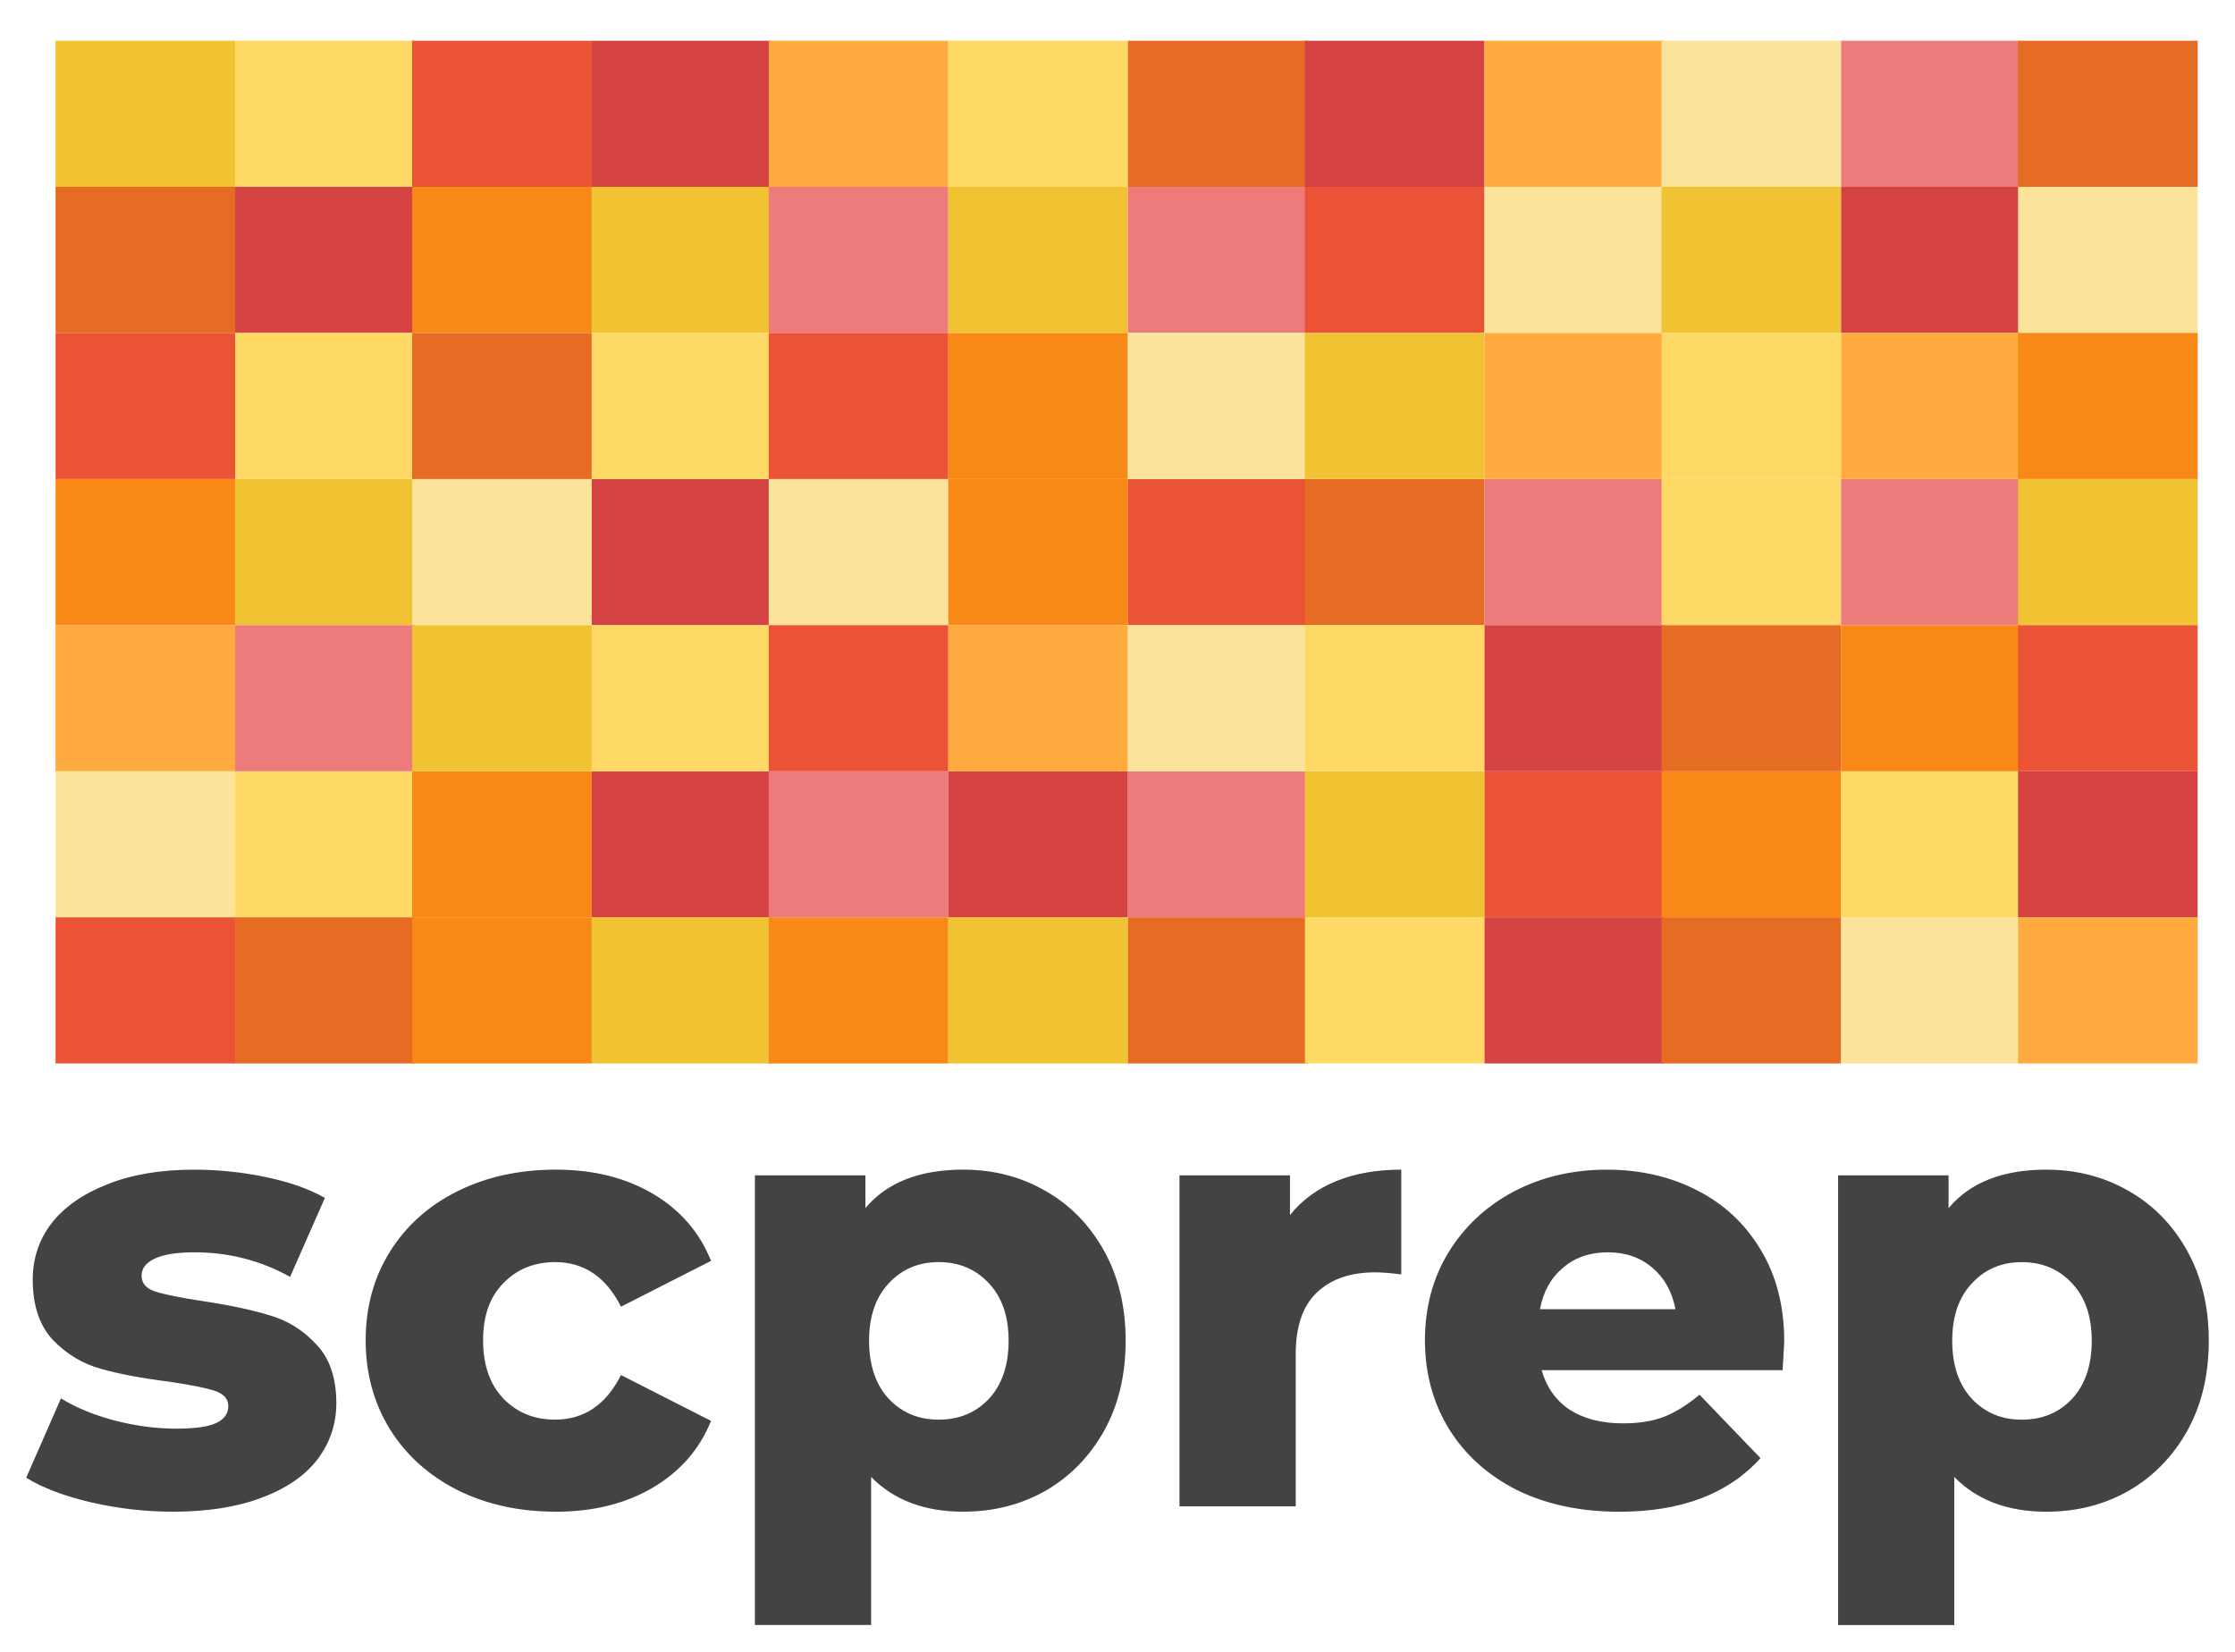
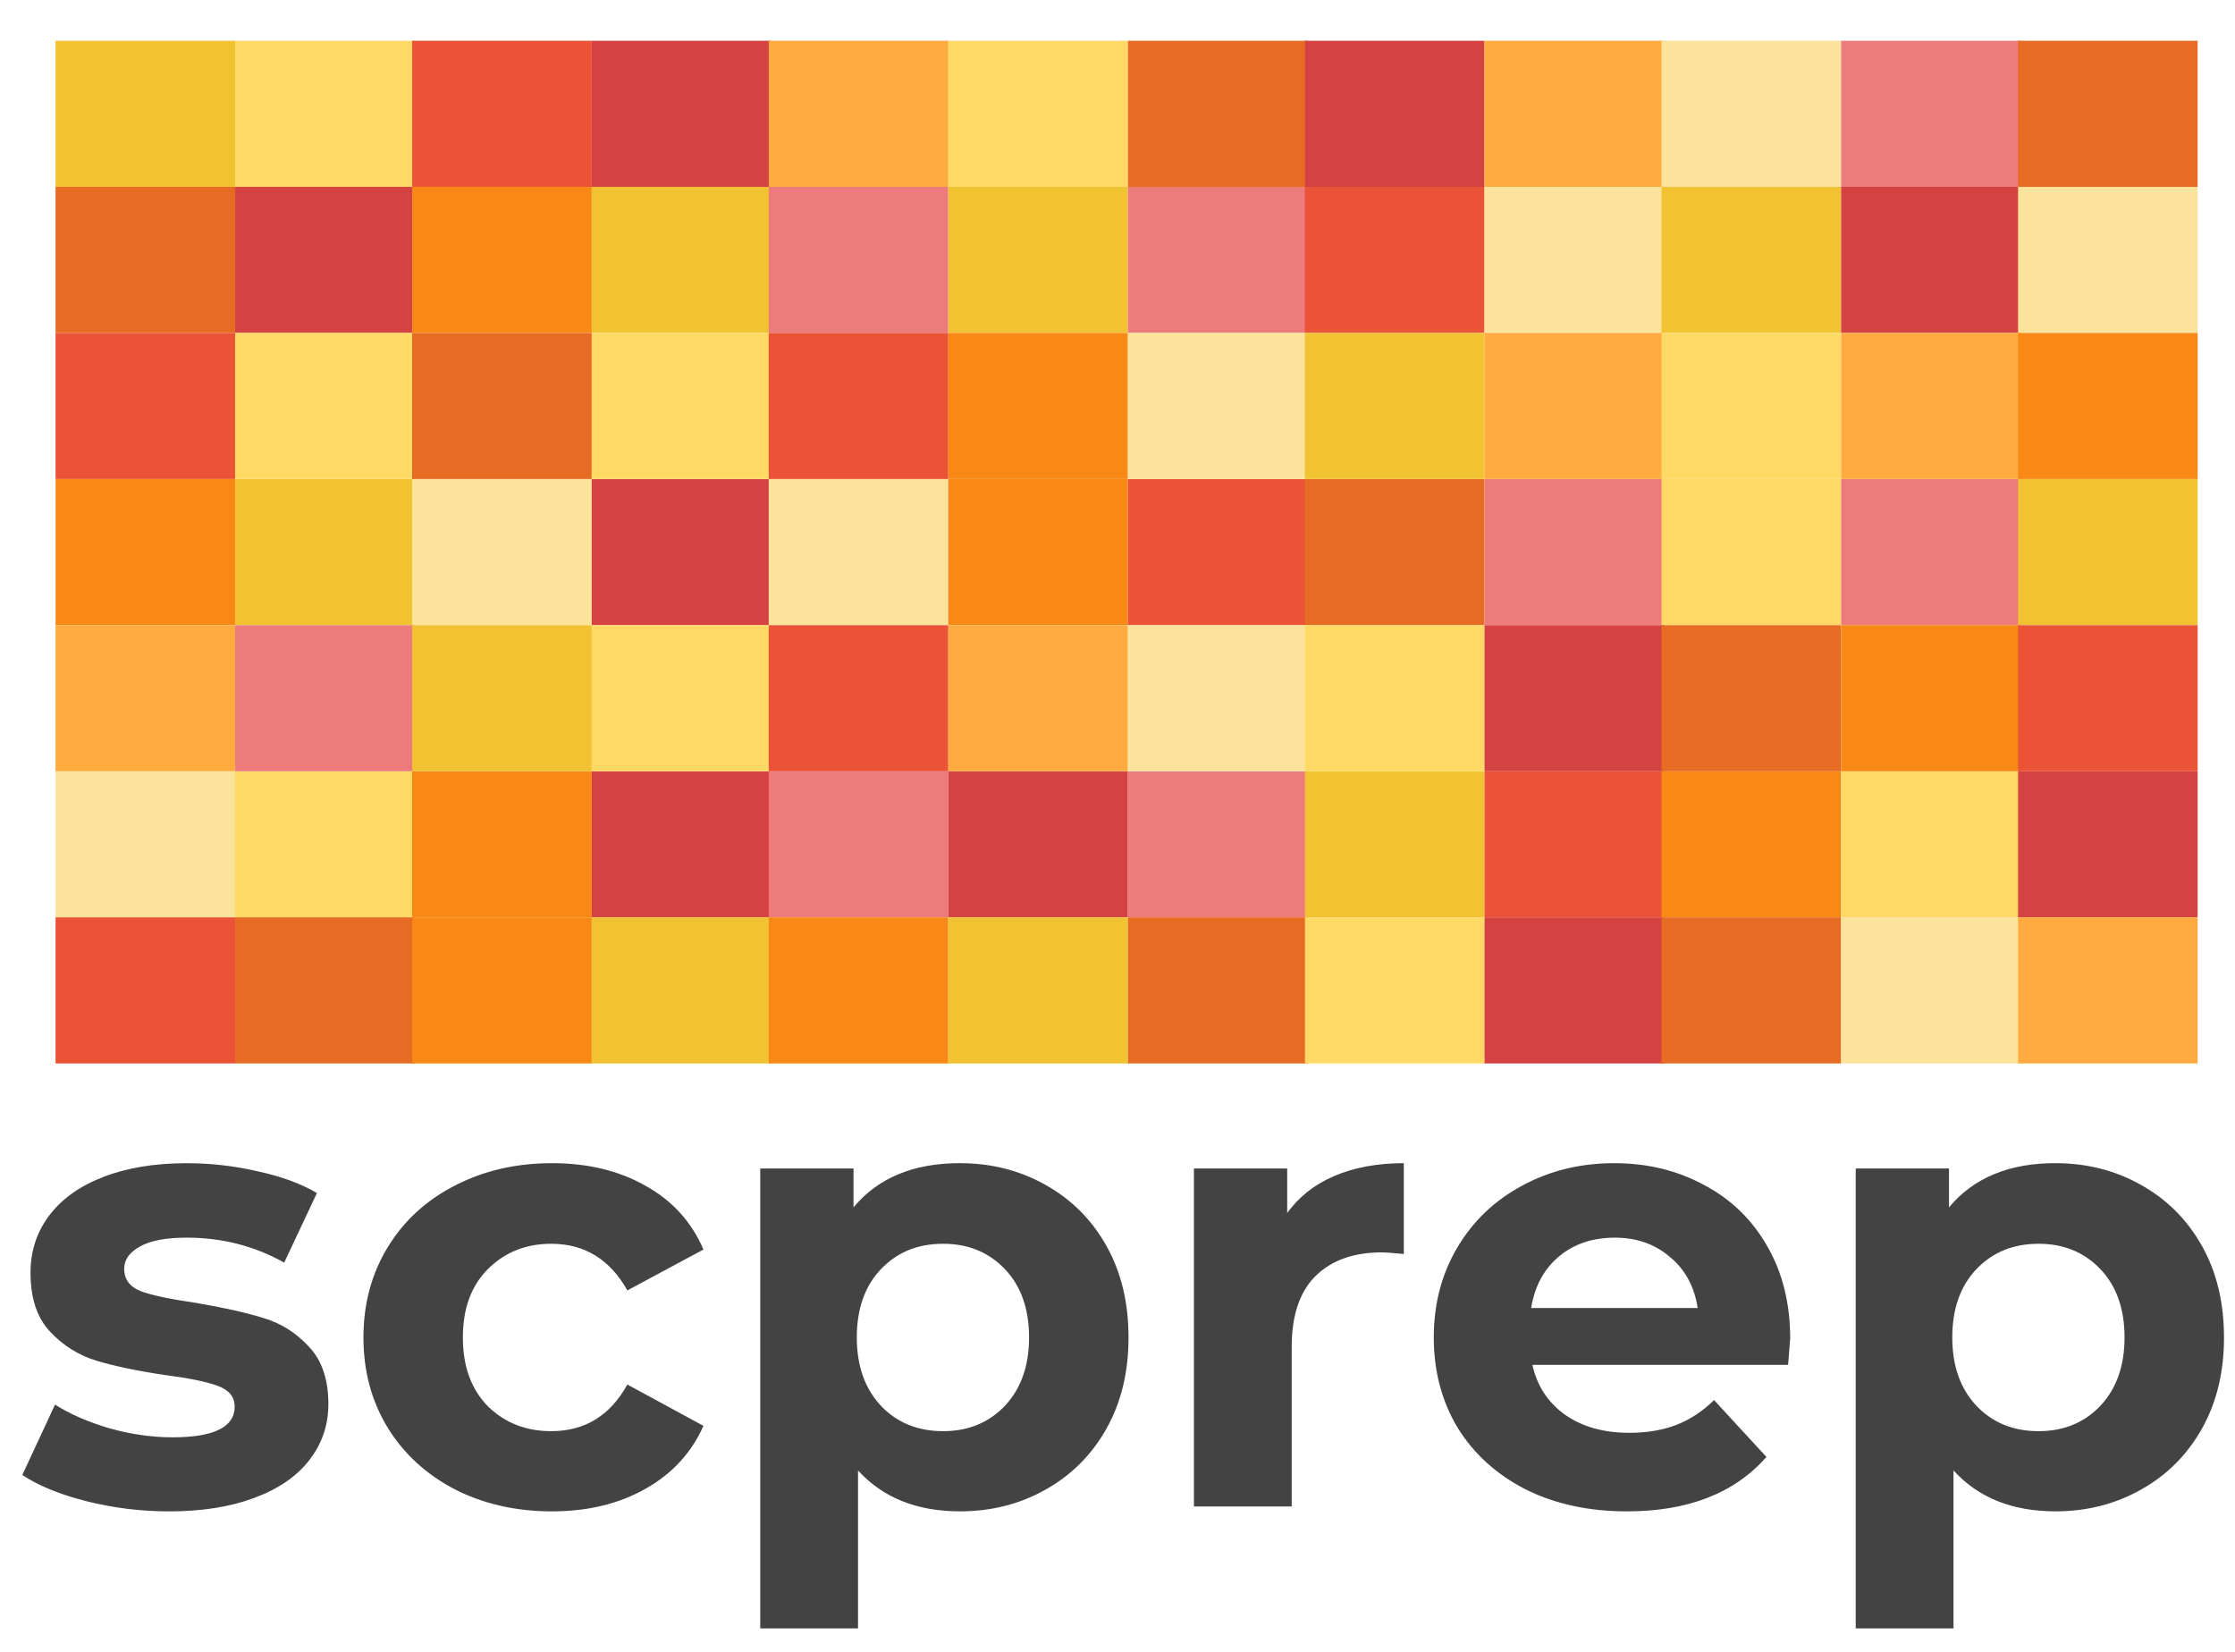
<svg xmlns="http://www.w3.org/2000/svg" version="1.1" viewBox="0 0 85.344 63.057" stroke-miterlimit="10" id="svg183" width="85.344" height="63.057" style="fill:none;stroke:none;stroke-linecap:square;stroke-miterlimit:10">
  <defs id="defs187" />
  <clipPath id="g621b251bf0_0_0.0">
    <path d="M 0,0 H 960 V 540 H 0 Z" id="path2" style="clip-rule:nonzero" />
  </clipPath>
-   <path style="fill:#434343;fill-rule:nonzero" id="path179" d="m 6.594,57.728 q -1.578,0 -3.125,-0.359 Q 1.938,57.01 1,56.432 l 1.328,-3.031 q 0.859,0.531 2.047,0.844 1.203,0.312 2.359,0.312 1.078,0 1.531,-0.219 0.453,-0.219 0.453,-0.641 0,-0.422 -0.547,-0.594 Q 7.625,52.932 6.438,52.76 4.922,52.572 3.859,52.275 2.797,51.978 2.016,51.166 1.25,50.338 1.25,48.869 q 0,-1.219 0.719,-2.156 0.734,-0.938 2.125,-1.484 1.391,-0.562 3.312,-0.562 1.391,0 2.734,0.281 1.359,0.281 2.266,0.797 l -1.328,3.016 q -1.688,-0.938 -3.641,-0.938 -1.047,0 -1.547,0.25 -0.484,0.234 -0.484,0.641 0,0.438 0.531,0.609 0.547,0.172 1.781,0.359 1.562,0.234 2.578,0.547 1.031,0.297 1.781,1.109 0.766,0.797 0.766,2.25 0,1.188 -0.719,2.141 -0.719,0.938 -2.141,1.469 -1.406,0.531 -3.391,0.531 z m 14.635,0 q -2.109,0 -3.766,-0.828 -1.656,-0.844 -2.578,-2.328 -0.922,-1.5 -0.922,-3.391 0,-1.891 0.922,-3.375 0.922,-1.484 2.578,-2.312 1.656,-0.828 3.766,-0.828 2.141,0 3.703,0.922 1.562,0.922 2.219,2.562 l -3.438,1.75 q -0.859,-1.703 -2.516,-1.703 -1.188,0 -1.969,0.797 -0.781,0.781 -0.781,2.188 0,1.422 0.781,2.234 0.781,0.797 1.969,0.797 1.656,0 2.516,-1.703 l 3.438,1.75 q -0.656,1.625 -2.219,2.547 -1.562,0.922 -3.703,0.922 z M 36.78,44.666 q 1.734,0 3.141,0.812 1.406,0.797 2.234,2.281 0.828,1.484 0.828,3.438 0,1.969 -0.828,3.453 -0.828,1.469 -2.234,2.281 -1.406,0.797 -3.141,0.797 -2.219,0 -3.516,-1.328 v 5.656 h -4.438 V 44.885 h 4.219 v 1.25 q 1.234,-1.469 3.734,-1.469 z m -0.938,9.547 q 1.172,0 1.922,-0.797 0.75,-0.812 0.75,-2.219 0,-1.391 -0.75,-2.188 -0.75,-0.812 -1.922,-0.812 -1.156,0 -1.906,0.812 -0.75,0.797 -0.75,2.188 0,1.406 0.75,2.219 0.75,0.797 1.906,0.797 z m 13.416,-7.812 q 0.688,-0.859 1.766,-1.297 1.078,-0.438 2.484,-0.438 v 4 q -0.609,-0.078 -1,-0.078 -1.422,0 -2.234,0.781 -0.797,0.766 -0.797,2.344 v 5.812 h -4.438 V 44.885 h 4.219 z m 18.874,4.828 q 0,0.047 -0.062,1.094 h -9.203 q 0.281,0.984 1.078,1.516 0.812,0.516 2.031,0.516 0.906,0 1.562,-0.25 0.672,-0.266 1.359,-0.844 l 2.328,2.422 q -1.844,2.047 -5.391,2.047 -2.219,0 -3.906,-0.828 -1.672,-0.844 -2.594,-2.328 -0.922,-1.5 -0.922,-3.391 0,-1.875 0.891,-3.344 0.906,-1.484 2.484,-2.328 1.594,-0.844 3.578,-0.844 1.891,0 3.422,0.781 1.547,0.781 2.438,2.266 0.906,1.484 0.906,3.516 z m -6.734,-3.406 q -1.031,0 -1.719,0.594 -0.688,0.578 -0.875,1.578 h 5.172 q -0.188,-1 -0.875,-1.578 -0.688,-0.594 -1.703,-0.594 z m 16.742,-3.156 q 1.734,0 3.141,0.812 1.406,0.797 2.234,2.281 0.828,1.484 0.828,3.438 0,1.969 -0.828,3.453 -0.828,1.469 -2.234,2.281 -1.406,0.797 -3.141,0.797 -2.219,0 -3.516,-1.328 v 5.656 H 70.188 V 44.885 h 4.219 v 1.25 q 1.234,-1.469 3.734,-1.469 z m -0.938,9.547 q 1.172,0 1.922,-0.797 0.75,-0.812 0.75,-2.219 0,-1.391 -0.75,-2.188 -0.75,-0.812 -1.922,-0.812 -1.156,0 -1.906,0.812 -0.75,0.797 -0.75,2.188 0,1.406 0.75,2.219 0.75,0.797 1.906,0.797 z" />
  <path style="fill:#fbe39b;fill-rule:evenodd" id="path7" d="m 2.121,29.453 h 6.858 v 5.579 H 2.121 Z" />
  <path style="fill:#ffd966;fill-rule:evenodd" id="path9" d="m 8.979,29.453 h 6.858 v 5.579 H 8.979 Z" />
  <path style="fill:#f88916;fill-rule:evenodd" id="path11" d="m 15.738,29.453 h 6.858 v 5.579 h -6.858 z" />
  <path style="fill:#d44242;fill-rule:evenodd" id="path13" d="m 22.595,29.453 h 6.858 v 5.579 h -6.858 z" />
  <path style="fill:#ed7b7b;fill-rule:evenodd" id="path15" d="m 29.354,29.453 h 6.858 v 5.579 h -6.858 z" />
  <path style="fill:#d44242;fill-rule:evenodd" id="path17" d="m 36.212,29.453 h 6.858 v 5.579 h -6.858 z" />
  <path style="fill:#ed7b7b;fill-rule:evenodd" id="path19" d="m 43.069,29.453 h 6.858 v 5.579 h -6.858 z" />
  <path style="fill:#f1c232;fill-rule:evenodd" id="path21" d="m 49.828,29.453 h 6.858 v 5.579 h -6.858 z" />
  <path style="fill:#ea5335;fill-rule:evenodd" id="path23" d="m 56.686,29.453 h 6.858 v 5.579 h -6.858 z" />
  <path style="fill:#f88916;fill-rule:evenodd" id="path25" d="m 63.444,29.453 h 6.858 v 5.579 H 63.444 Z" />
  <path style="fill:#ffd966;fill-rule:evenodd" id="path27" d="m 70.302,29.453 h 6.858 v 5.579 h -6.858 z" />
  <path style="fill:#d44242;fill-rule:evenodd" id="path29" d="m 77.06,29.453 h 6.858 v 5.579 h -6.858 z" />
  <path style="fill:#ea5335;fill-rule:evenodd" id="path31" d="m 2.121,35.032 h 6.858 v 5.579 H 2.121 Z" />
  <path style="fill:#e66b23;fill-rule:evenodd" id="path33" d="m 8.979,35.032 h 6.858 v 5.579 H 8.979 Z" />
  <path style="fill:#f88916;fill-rule:evenodd" id="path35" d="m 15.738,35.032 h 6.858 v 5.579 h -6.858 z" />
  <path style="fill:#f1c232;fill-rule:evenodd" id="path37" d="m 22.595,35.032 h 6.858 v 5.579 h -6.858 z" />
  <path style="fill:#f88916;fill-rule:evenodd" id="path39" d="m 29.354,35.032 h 6.858 v 5.579 h -6.858 z" />
  <path style="fill:#f1c232;fill-rule:evenodd" id="path41" d="m 36.212,35.032 h 6.858 v 5.579 h -6.858 z" />
  <path style="fill:#e66b23;fill-rule:evenodd" id="path43" d="m 43.069,35.032 h 6.858 v 5.579 h -6.858 z" />
  <path style="fill:#ffd966;fill-rule:evenodd" id="path45" d="m 49.828,35.032 h 6.858 v 5.579 h -6.858 z" />
  <path style="fill:#d44242;fill-rule:evenodd" id="path47" d="m 56.686,35.032 h 6.858 v 5.579 h -6.858 z" />
  <path style="fill:#e66b23;fill-rule:evenodd" id="path49" d="m 63.444,35.032 h 6.858 v 5.579 H 63.444 Z" />
  <path style="fill:#fbe39b;fill-rule:evenodd" id="path51" d="m 70.302,35.032 h 6.858 v 5.579 h -6.858 z" />
  <path style="fill:#ffab40;fill-rule:evenodd" id="path53" d="m 77.06,35.032 h 6.858 v 5.579 h -6.858 z" />
  <path style="fill:#f88916;fill-rule:evenodd" id="path55" d="M 2.121,18.295 H 8.979 V 23.874 H 2.121 Z" />
  <path style="fill:#f1c232;fill-rule:evenodd" id="path57" d="m 8.979,18.295 h 6.858 V 23.874 H 8.979 Z" />
  <path style="fill:#fbe39b;fill-rule:evenodd" id="path59" d="m 15.738,18.295 h 6.858 v 5.579 h -6.858 z" />
  <path style="fill:#d44242;fill-rule:evenodd" id="path61" d="m 22.595,18.295 h 6.858 v 5.579 h -6.858 z" />
  <path style="fill:#fbe39b;fill-rule:evenodd" id="path63" d="m 29.354,18.295 h 6.858 v 5.579 h -6.858 z" />
  <path style="fill:#f88916;fill-rule:evenodd" id="path65" d="m 36.212,18.295 h 6.858 v 5.579 h -6.858 z" />
  <path style="fill:#ea5335;fill-rule:evenodd" id="path67" d="m 43.069,18.295 h 6.858 v 5.579 h -6.858 z" />
  <path style="fill:#e66b23;fill-rule:evenodd" id="path69" d="m 49.828,18.295 h 6.858 v 5.579 h -6.858 z" />
  <path style="fill:#ed7b7b;fill-rule:evenodd" id="path71" d="m 56.686,18.295 h 6.858 v 5.579 h -6.858 z" />
  <path style="fill:#ffd966;fill-rule:evenodd" id="path73" d="m 63.444,18.295 h 6.858 V 23.874 H 63.444 Z" />
  <path style="fill:#ed7b7b;fill-rule:evenodd" id="path75" d="m 70.302,18.295 h 6.858 v 5.579 h -6.858 z" />
  <path style="fill:#f1c232;fill-rule:evenodd" id="path77" d="m 77.06,18.295 h 6.858 v 5.579 h -6.858 z" />
  <path style="fill:#ffab40;fill-rule:evenodd" id="path79" d="m 2.121,23.874 h 6.858 v 5.579 H 2.121 Z" />
  <path style="fill:#ed7b7b;fill-rule:evenodd" id="path81" d="m 8.979,23.874 h 6.858 v 5.579 H 8.979 Z" />
  <path style="fill:#f1c232;fill-rule:evenodd" id="path83" d="m 15.738,23.874 h 6.858 v 5.579 h -6.858 z" />
  <path style="fill:#ffd966;fill-rule:evenodd" id="path85" d="m 22.595,23.874 h 6.858 v 5.579 h -6.858 z" />
  <path style="fill:#ea5335;fill-rule:evenodd" id="path87" d="m 29.354,23.874 h 6.858 v 5.579 h -6.858 z" />
  <path style="fill:#ffab40;fill-rule:evenodd" id="path89" d="m 36.212,23.874 h 6.858 v 5.579 h -6.858 z" />
  <path style="fill:#fbe39b;fill-rule:evenodd" id="path91" d="m 43.069,23.874 h 6.858 v 5.579 h -6.858 z" />
  <path style="fill:#ffd966;fill-rule:evenodd" id="path93" d="m 49.828,23.874 h 6.858 v 5.579 h -6.858 z" />
  <path style="fill:#d44242;fill-rule:evenodd" id="path95" d="m 56.686,23.874 h 6.858 v 5.579 h -6.858 z" />
  <path style="fill:#e66b23;fill-rule:evenodd" id="path97" d="m 63.444,23.874 h 6.858 v 5.579 H 63.444 Z" />
  <path style="fill:#f88916;fill-rule:evenodd" id="path99" d="m 70.302,23.874 h 6.858 v 5.579 h -6.858 z" />
  <path style="fill:#ea5335;fill-rule:evenodd" id="path101" d="m 77.06,23.874 h 6.858 v 5.579 h -6.858 z" />
  <path style="fill:#e66b23;fill-rule:evenodd" id="path103" d="m 2.121,7.135 h 6.858 v 5.579 H 2.121 Z" />
  <path style="fill:#d44242;fill-rule:evenodd" id="path105" d="m 8.979,7.135 h 6.858 v 5.579 H 8.979 Z" />
  <path style="fill:#f88916;fill-rule:evenodd" id="path107" d="m 15.738,7.135 h 6.858 v 5.579 h -6.858 z" />
  <path style="fill:#f1c232;fill-rule:evenodd" id="path109" d="m 22.595,7.135 h 6.858 v 5.579 h -6.858 z" />
  <path style="fill:#ed7b7b;fill-rule:evenodd" id="path111" d="m 29.354,7.135 h 6.858 v 5.579 h -6.858 z" />
  <path style="fill:#f1c232;fill-rule:evenodd" id="path113" d="m 36.212,7.135 h 6.858 v 5.579 h -6.858 z" />
  <path style="fill:#ed7b7b;fill-rule:evenodd" id="path115" d="m 43.069,7.135 h 6.858 v 5.579 h -6.858 z" />
  <path style="fill:#ea5335;fill-rule:evenodd" id="path117" d="m 49.828,7.135 h 6.858 v 5.579 h -6.858 z" />
  <path style="fill:#fbe39b;fill-rule:evenodd" id="path119" d="m 56.686,7.135 h 6.858 v 5.579 h -6.858 z" />
  <path style="fill:#f1c232;fill-rule:evenodd" id="path121" d="m 63.444,7.135 h 6.858 v 5.579 H 63.444 Z" />
  <path style="fill:#d44242;fill-rule:evenodd" id="path123" d="m 70.302,7.135 h 6.858 v 5.579 h -6.858 z" />
  <path style="fill:#fbe39b;fill-rule:evenodd" id="path125" d="m 77.06,7.135 h 6.858 v 5.579 h -6.858 z" />
  <path style="fill:#ea5335;fill-rule:evenodd" id="path127" d="M 2.121,12.714 H 8.979 V 18.293 H 2.121 Z" />
  <path style="fill:#ffd966;fill-rule:evenodd" id="path129" d="m 8.979,12.714 h 6.858 V 18.293 H 8.979 Z" />
  <path style="fill:#e66b23;fill-rule:evenodd" id="path131" d="m 15.738,12.714 h 6.858 v 5.579 h -6.858 z" />
  <path style="fill:#ffd966;fill-rule:evenodd" id="path133" d="m 22.595,12.714 h 6.858 v 5.579 h -6.858 z" />
  <path style="fill:#ea5335;fill-rule:evenodd" id="path135" d="m 29.354,12.714 h 6.858 v 5.579 h -6.858 z" />
  <path style="fill:#f88916;fill-rule:evenodd" id="path137" d="m 36.212,12.714 h 6.858 v 5.579 h -6.858 z" />
  <path style="fill:#fbe39b;fill-rule:evenodd" id="path139" d="m 43.069,12.714 h 6.858 v 5.579 h -6.858 z" />
  <path style="fill:#f1c232;fill-rule:evenodd" id="path141" d="m 49.828,12.714 h 6.858 v 5.579 h -6.858 z" />
  <path style="fill:#ffab40;fill-rule:evenodd" id="path143" d="m 56.686,12.714 h 6.858 v 5.579 h -6.858 z" />
  <path style="fill:#ffd966;fill-rule:evenodd" id="path145" d="m 63.444,12.714 h 6.858 V 18.293 H 63.444 Z" />
  <path style="fill:#ffab40;fill-rule:evenodd" id="path147" d="m 70.302,12.714 h 6.858 v 5.579 h -6.858 z" />
  <path style="fill:#f88916;fill-rule:evenodd" id="path149" d="m 77.06,12.714 h 6.858 v 5.579 h -6.858 z" />
  <path style="fill:#f1c232;fill-rule:evenodd" id="path151" d="M 2.121,1.556 H 8.979 V 7.135 H 2.121 Z" />
  <path style="fill:#ffd966;fill-rule:evenodd" id="path153" d="m 8.979,1.556 h 6.858 V 7.135 H 8.979 Z" />
  <path style="fill:#ea5335;fill-rule:evenodd" id="path155" d="m 15.738,1.556 h 6.858 v 5.579 h -6.858 z" />
  <path style="fill:#d44242;fill-rule:evenodd" id="path157" d="m 22.595,1.556 h 6.858 v 5.579 h -6.858 z" />
  <path style="fill:#ffab40;fill-rule:evenodd" id="path159" d="m 29.354,1.556 h 6.858 v 5.579 h -6.858 z" />
  <path style="fill:#ffd966;fill-rule:evenodd" id="path161" d="m 36.212,1.556 h 6.858 v 5.579 h -6.858 z" />
  <path style="fill:#e66b23;fill-rule:evenodd" id="path163" d="m 43.069,1.556 h 6.858 v 5.579 h -6.858 z" />
  <path style="fill:#d44242;fill-rule:evenodd" id="path165" d="m 49.828,1.556 h 6.858 v 5.579 h -6.858 z" />
  <path style="fill:#ffab40;fill-rule:evenodd" id="path167" d="m 56.686,1.556 h 6.858 v 5.579 h -6.858 z" />
  <path style="fill:#fbe39b;fill-rule:evenodd" id="path169" d="m 63.444,1.556 h 6.858 V 7.135 H 63.444 Z" />
  <path style="fill:#ed7b7b;fill-rule:evenodd" id="path171" d="m 70.302,1.556 h 6.858 v 5.579 h -6.858 z" />
  <path style="fill:#e66b23;fill-rule:evenodd" id="path173" d="m 77.06,1.556 h 6.858 v 5.579 h -6.858 z" />
  <path style="fill:#000000;fill-opacity:0;fill-rule:evenodd" id="path175" d="M 1.745,1 H 84.202 V 41.094 H 1.745 Z" />
+   <path style="fill:#434343;fill-rule:nonzero;stroke:none;stroke-linecap:square;stroke-miterlimit:10" id="path179-3" d="m 6.446,57.716 q -1.609,0 -3.156,-0.391 -1.531,-0.391 -2.438,-1 L 2.102,53.638 q 0.859,0.547 2.078,0.906 1.234,0.344 2.406,0.344 2.375,0 2.375,-1.172 0,-0.562 -0.656,-0.797 -0.641,-0.234 -1.984,-0.406 -1.578,-0.234 -2.625,-0.547 -1.031,-0.312 -1.781,-1.109 -0.75,-0.797 -0.75,-2.25 0,-1.234 0.703,-2.172 0.703,-0.953 2.062,-1.484 1.359,-0.531 3.203,-0.531 1.375,0 2.719,0.312 1.359,0.297 2.25,0.828 l -1.25,2.656 q -1.703,-0.953 -3.719,-0.953 -1.203,0 -1.797,0.344 -0.594,0.328 -0.594,0.844 0,0.609 0.641,0.859 0.641,0.234 2.062,0.438 1.578,0.266 2.594,0.578 1.016,0.297 1.75,1.094 0.75,0.781 0.75,2.203 0,1.188 -0.719,2.125 -0.719,0.938 -2.109,1.453 -1.375,0.516 -3.266,0.516 z m 14.635,0 q -2.062,0 -3.719,-0.844 -1.641,-0.859 -2.562,-2.359 -0.922,-1.516 -0.922,-3.438 0,-1.922 0.922,-3.438 0.922,-1.516 2.562,-2.359 1.656,-0.859 3.719,-0.859 2.047,0 3.562,0.859 1.531,0.844 2.219,2.438 l -2.906,1.562 q -1,-1.781 -2.906,-1.781 -1.453,0 -2.422,0.969 -0.953,0.953 -0.953,2.609 0,1.656 0.953,2.625 0.969,0.953 2.422,0.953 1.922,0 2.906,-1.781 l 2.906,1.578 q -0.688,1.547 -2.219,2.406 -1.516,0.859 -3.562,0.859 z M 36.655,44.419 q 1.797,0 3.266,0.828 1.484,0.828 2.328,2.328 0.844,1.5 0.844,3.5 0,1.984 -0.844,3.484 -0.844,1.5 -2.328,2.328 -1.469,0.828 -3.266,0.828 -2.469,0 -3.891,-1.562 v 6.031 H 29.03 v -17.562 h 3.562 v 1.484 q 1.406,-1.688 4.062,-1.688 z m -0.641,10.234 q 1.438,0 2.359,-0.969 0.922,-0.984 0.922,-2.609 0,-1.641 -0.922,-2.609 -0.922,-0.969 -2.359,-0.969 -1.453,0 -2.375,0.969 -0.922,0.969 -0.922,2.609 0,1.625 0.922,2.609 0.922,0.969 2.375,0.969 z m 13.138,-8.328 q 0.672,-0.938 1.812,-1.422 1.141,-0.484 2.641,-0.484 v 3.469 q -0.625,-0.062 -0.844,-0.062 -1.609,0 -2.531,0.906 -0.906,0.906 -0.906,2.703 v 6.094 H 45.59 V 44.622 h 3.562 z m 19.206,4.797 q 0,0.062 -0.078,1 H 58.515 q 0.266,1.203 1.25,1.906 0.984,0.688 2.453,0.688 1,0 1.781,-0.297 0.781,-0.297 1.453,-0.953 l 2,2.172 q -1.828,2.078 -5.328,2.078 -2.188,0 -3.875,-0.844 -1.672,-0.859 -2.594,-2.359 -0.906,-1.516 -0.906,-3.438 0,-1.906 0.891,-3.422 0.906,-1.531 2.484,-2.375 1.578,-0.859 3.516,-0.859 1.891,0 3.422,0.828 1.547,0.812 2.422,2.344 0.875,1.516 0.875,3.531 z m -6.688,-3.859 q -1.281,0 -2.141,0.719 -0.859,0.719 -1.062,1.969 h 6.359 q -0.188,-1.234 -1.062,-1.953 -0.859,-0.734 -2.094,-0.734 z m 16.816,-2.844 q 1.797,0 3.266,0.828 1.484,0.828 2.328,2.328 0.844,1.5 0.844,3.5 0,1.984 -0.844,3.484 -0.844,1.5 -2.328,2.328 -1.469,0.828 -3.266,0.828 -2.469,0 -3.891,-1.562 v 6.031 h -3.734 v -17.562 h 3.562 v 1.484 q 1.406,-1.688 4.062,-1.688 z m -0.641,10.234 q 1.438,0 2.359,-0.969 0.922,-0.984 0.922,-2.609 0,-1.641 -0.922,-2.609 -0.922,-0.969 -2.359,-0.969 -1.453,0 -2.375,0.969 -0.922,0.969 -0.922,2.609 0,1.625 0.922,2.609 0.922,0.969 2.375,0.969 z" />
</svg>
